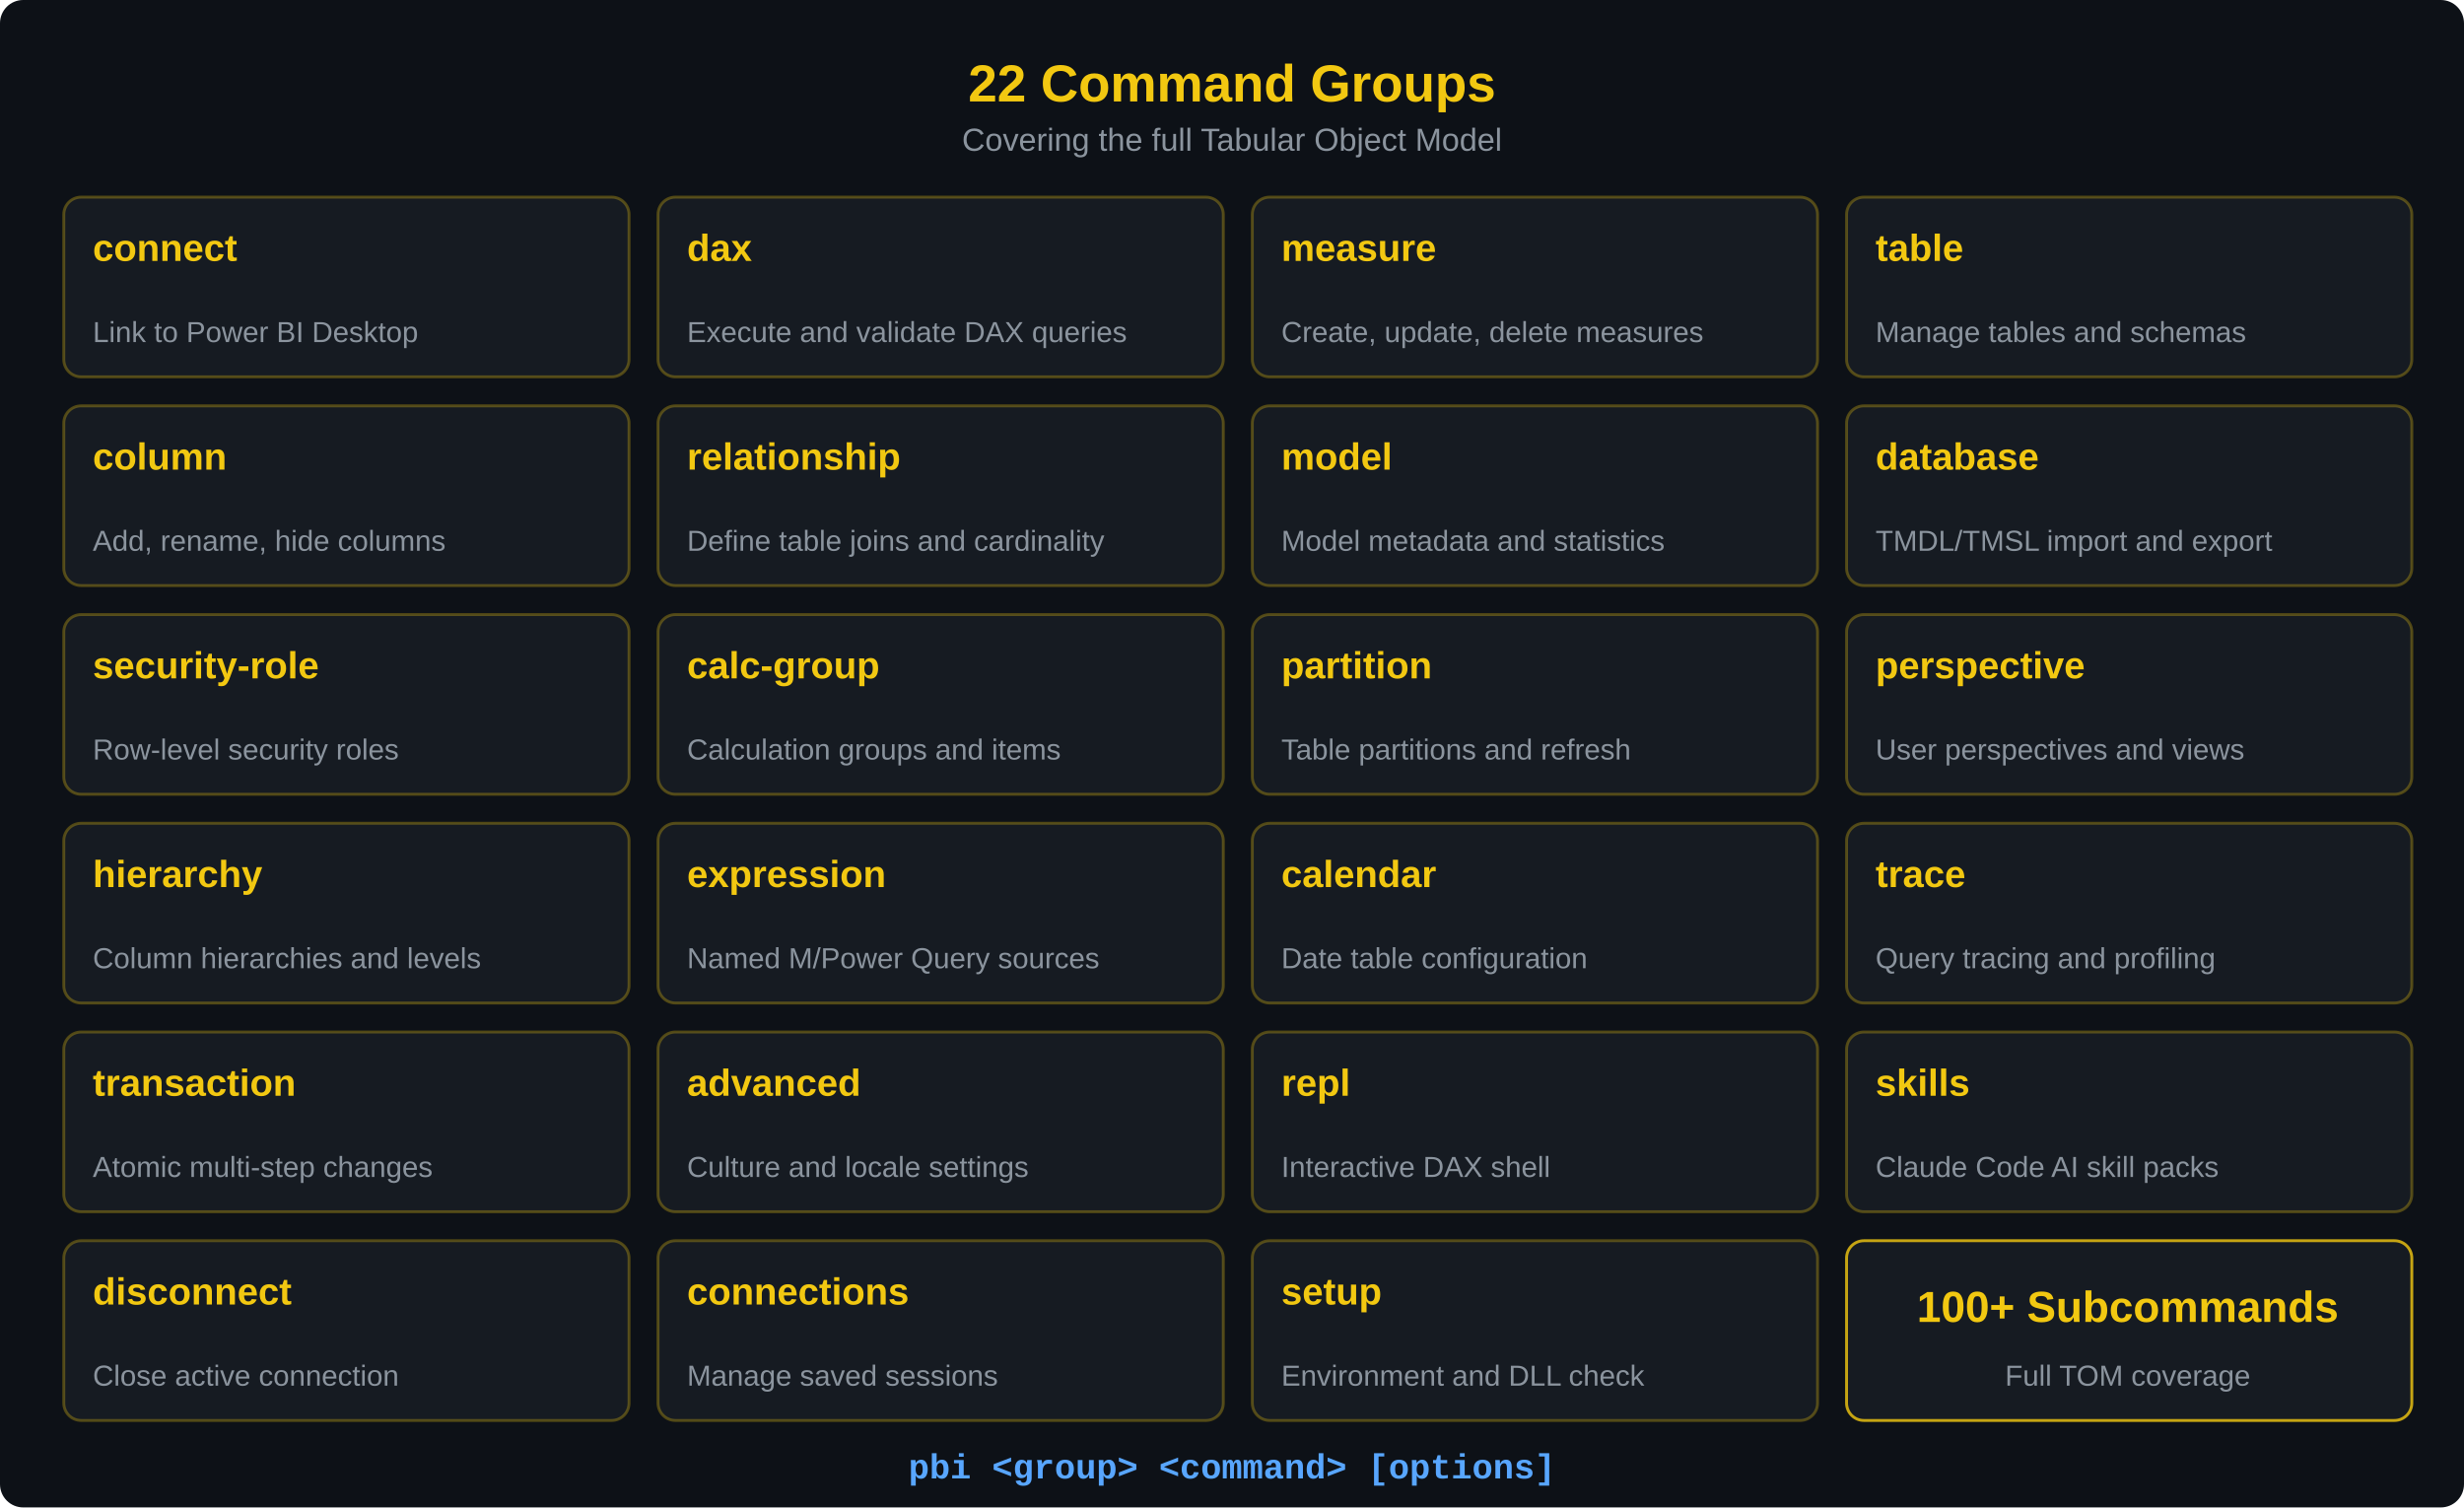
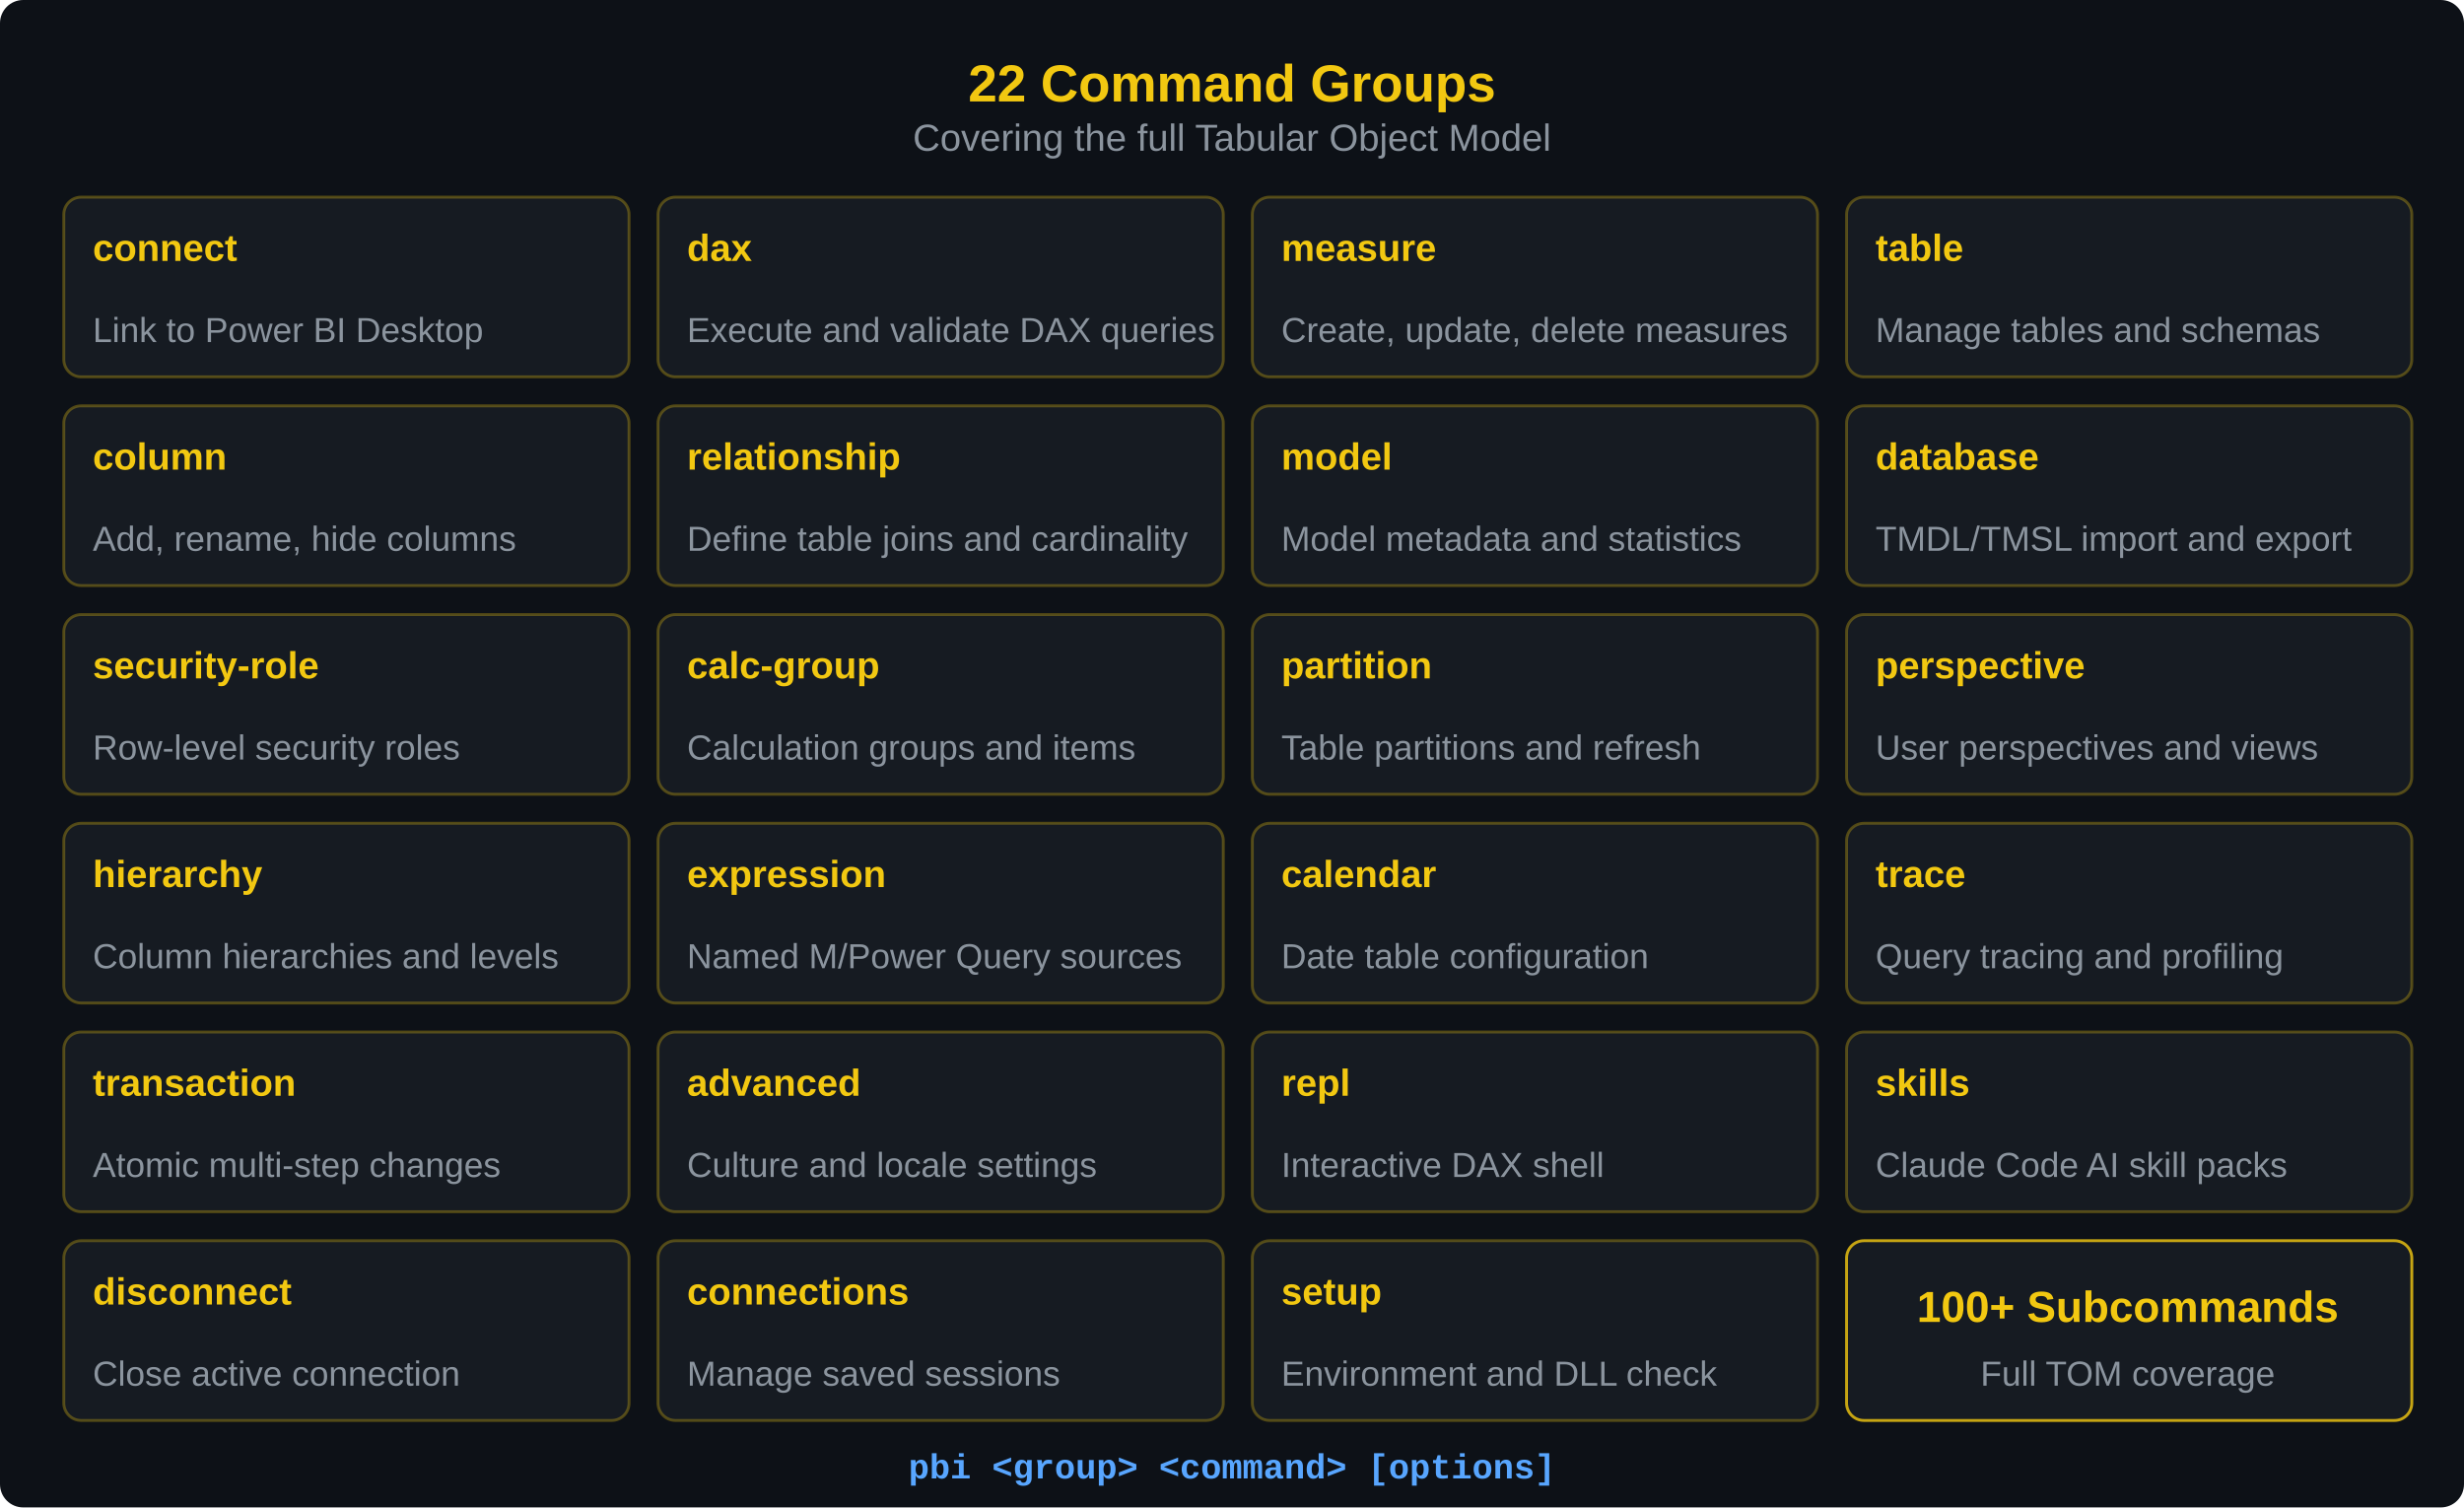
<svg xmlns="http://www.w3.org/2000/svg" width="850" height="520" viewBox="0 0 850 520">
  <rect width="100%" height="100%" fill="#0d1117" rx="8" />
  <text x="425" y="35" font-family="'Segoe UI', Arial, sans-serif" font-size="18" fill="#F2C811" text-anchor="middle" font-weight="bold">22 Command Groups</text>
-   <text x="425" y="52" font-family="'Segoe UI', Arial, sans-serif" font-size="11" fill="#8b949e" text-anchor="middle">Covering the full Tabular Object Model</text>
+   <text x="425" y="52" font-family="'Segoe UI', Arial, sans-serif" font-size="13" fill="#8b949e" text-anchor="middle">Covering the full Tabular Object Model</text>
  <rect x="22" y="68" width="195" height="62" rx="6" fill="#161b22" stroke="#F2C811" stroke-opacity="0.3" />
  <text x="32" y="90" font-family="'Segoe UI', Arial, sans-serif" font-size="13" fill="#F2C811" font-weight="bold">connect</text>
-   <text x="32" y="118" font-family="'Segoe UI', Arial, sans-serif" font-size="10" fill="#8b949e">Link to Power BI Desktop</text>
+   <text x="32" y="118" font-family="'Segoe UI', Arial, sans-serif" font-size="12" fill="#8b949e">Link to Power BI Desktop</text>
  <rect x="227" y="68" width="195" height="62" rx="6" fill="#161b22" stroke="#F2C811" stroke-opacity="0.3" />
  <text x="237" y="90" font-family="'Segoe UI', Arial, sans-serif" font-size="13" fill="#F2C811" font-weight="bold">dax</text>
-   <text x="237" y="118" font-family="'Segoe UI', Arial, sans-serif" font-size="10" fill="#8b949e">Execute and validate DAX queries</text>
+   <text x="237" y="118" font-family="'Segoe UI', Arial, sans-serif" font-size="12" fill="#8b949e">Execute and validate DAX queries</text>
  <rect x="432" y="68" width="195" height="62" rx="6" fill="#161b22" stroke="#F2C811" stroke-opacity="0.3" />
  <text x="442" y="90" font-family="'Segoe UI', Arial, sans-serif" font-size="13" fill="#F2C811" font-weight="bold">measure</text>
-   <text x="442" y="118" font-family="'Segoe UI', Arial, sans-serif" font-size="10" fill="#8b949e">Create, update, delete measures</text>
+   <text x="442" y="118" font-family="'Segoe UI', Arial, sans-serif" font-size="12" fill="#8b949e">Create, update, delete measures</text>
  <rect x="637" y="68" width="195" height="62" rx="6" fill="#161b22" stroke="#F2C811" stroke-opacity="0.3" />
  <text x="647" y="90" font-family="'Segoe UI', Arial, sans-serif" font-size="13" fill="#F2C811" font-weight="bold">table</text>
-   <text x="647" y="118" font-family="'Segoe UI', Arial, sans-serif" font-size="10" fill="#8b949e">Manage tables and schemas</text>
+   <text x="647" y="118" font-family="'Segoe UI', Arial, sans-serif" font-size="12" fill="#8b949e">Manage tables and schemas</text>
  <rect x="22" y="140" width="195" height="62" rx="6" fill="#161b22" stroke="#F2C811" stroke-opacity="0.3" />
  <text x="32" y="162" font-family="'Segoe UI', Arial, sans-serif" font-size="13" fill="#F2C811" font-weight="bold">column</text>
-   <text x="32" y="190" font-family="'Segoe UI', Arial, sans-serif" font-size="10" fill="#8b949e">Add, rename, hide columns</text>
+   <text x="32" y="190" font-family="'Segoe UI', Arial, sans-serif" font-size="12" fill="#8b949e">Add, rename, hide columns</text>
  <rect x="227" y="140" width="195" height="62" rx="6" fill="#161b22" stroke="#F2C811" stroke-opacity="0.3" />
  <text x="237" y="162" font-family="'Segoe UI', Arial, sans-serif" font-size="13" fill="#F2C811" font-weight="bold">relationship</text>
-   <text x="237" y="190" font-family="'Segoe UI', Arial, sans-serif" font-size="10" fill="#8b949e">Define table joins and cardinality</text>
+   <text x="237" y="190" font-family="'Segoe UI', Arial, sans-serif" font-size="12" fill="#8b949e">Define table joins and cardinality</text>
  <rect x="432" y="140" width="195" height="62" rx="6" fill="#161b22" stroke="#F2C811" stroke-opacity="0.3" />
  <text x="442" y="162" font-family="'Segoe UI', Arial, sans-serif" font-size="13" fill="#F2C811" font-weight="bold">model</text>
-   <text x="442" y="190" font-family="'Segoe UI', Arial, sans-serif" font-size="10" fill="#8b949e">Model metadata and statistics</text>
+   <text x="442" y="190" font-family="'Segoe UI', Arial, sans-serif" font-size="12" fill="#8b949e">Model metadata and statistics</text>
  <rect x="637" y="140" width="195" height="62" rx="6" fill="#161b22" stroke="#F2C811" stroke-opacity="0.3" />
  <text x="647" y="162" font-family="'Segoe UI', Arial, sans-serif" font-size="13" fill="#F2C811" font-weight="bold">database</text>
-   <text x="647" y="190" font-family="'Segoe UI', Arial, sans-serif" font-size="10" fill="#8b949e">TMDL/TMSL import and export</text>
+   <text x="647" y="190" font-family="'Segoe UI', Arial, sans-serif" font-size="12" fill="#8b949e">TMDL/TMSL import and export</text>
  <rect x="22" y="212" width="195" height="62" rx="6" fill="#161b22" stroke="#F2C811" stroke-opacity="0.3" />
  <text x="32" y="234" font-family="'Segoe UI', Arial, sans-serif" font-size="13" fill="#F2C811" font-weight="bold">security-role</text>
-   <text x="32" y="262" font-family="'Segoe UI', Arial, sans-serif" font-size="10" fill="#8b949e">Row-level security roles</text>
+   <text x="32" y="262" font-family="'Segoe UI', Arial, sans-serif" font-size="12" fill="#8b949e">Row-level security roles</text>
  <rect x="227" y="212" width="195" height="62" rx="6" fill="#161b22" stroke="#F2C811" stroke-opacity="0.3" />
  <text x="237" y="234" font-family="'Segoe UI', Arial, sans-serif" font-size="13" fill="#F2C811" font-weight="bold">calc-group</text>
-   <text x="237" y="262" font-family="'Segoe UI', Arial, sans-serif" font-size="10" fill="#8b949e">Calculation groups and items</text>
+   <text x="237" y="262" font-family="'Segoe UI', Arial, sans-serif" font-size="12" fill="#8b949e">Calculation groups and items</text>
  <rect x="432" y="212" width="195" height="62" rx="6" fill="#161b22" stroke="#F2C811" stroke-opacity="0.3" />
  <text x="442" y="234" font-family="'Segoe UI', Arial, sans-serif" font-size="13" fill="#F2C811" font-weight="bold">partition</text>
-   <text x="442" y="262" font-family="'Segoe UI', Arial, sans-serif" font-size="10" fill="#8b949e">Table partitions and refresh</text>
+   <text x="442" y="262" font-family="'Segoe UI', Arial, sans-serif" font-size="12" fill="#8b949e">Table partitions and refresh</text>
  <rect x="637" y="212" width="195" height="62" rx="6" fill="#161b22" stroke="#F2C811" stroke-opacity="0.3" />
  <text x="647" y="234" font-family="'Segoe UI', Arial, sans-serif" font-size="13" fill="#F2C811" font-weight="bold">perspective</text>
-   <text x="647" y="262" font-family="'Segoe UI', Arial, sans-serif" font-size="10" fill="#8b949e">User perspectives and views</text>
+   <text x="647" y="262" font-family="'Segoe UI', Arial, sans-serif" font-size="12" fill="#8b949e">User perspectives and views</text>
  <rect x="22" y="284" width="195" height="62" rx="6" fill="#161b22" stroke="#F2C811" stroke-opacity="0.3" />
  <text x="32" y="306" font-family="'Segoe UI', Arial, sans-serif" font-size="13" fill="#F2C811" font-weight="bold">hierarchy</text>
-   <text x="32" y="334" font-family="'Segoe UI', Arial, sans-serif" font-size="10" fill="#8b949e">Column hierarchies and levels</text>
+   <text x="32" y="334" font-family="'Segoe UI', Arial, sans-serif" font-size="12" fill="#8b949e">Column hierarchies and levels</text>
  <rect x="227" y="284" width="195" height="62" rx="6" fill="#161b22" stroke="#F2C811" stroke-opacity="0.3" />
  <text x="237" y="306" font-family="'Segoe UI', Arial, sans-serif" font-size="13" fill="#F2C811" font-weight="bold">expression</text>
-   <text x="237" y="334" font-family="'Segoe UI', Arial, sans-serif" font-size="10" fill="#8b949e">Named M/Power Query sources</text>
+   <text x="237" y="334" font-family="'Segoe UI', Arial, sans-serif" font-size="12" fill="#8b949e">Named M/Power Query sources</text>
  <rect x="432" y="284" width="195" height="62" rx="6" fill="#161b22" stroke="#F2C811" stroke-opacity="0.3" />
  <text x="442" y="306" font-family="'Segoe UI', Arial, sans-serif" font-size="13" fill="#F2C811" font-weight="bold">calendar</text>
-   <text x="442" y="334" font-family="'Segoe UI', Arial, sans-serif" font-size="10" fill="#8b949e">Date table configuration</text>
+   <text x="442" y="334" font-family="'Segoe UI', Arial, sans-serif" font-size="12" fill="#8b949e">Date table configuration</text>
  <rect x="637" y="284" width="195" height="62" rx="6" fill="#161b22" stroke="#F2C811" stroke-opacity="0.3" />
  <text x="647" y="306" font-family="'Segoe UI', Arial, sans-serif" font-size="13" fill="#F2C811" font-weight="bold">trace</text>
-   <text x="647" y="334" font-family="'Segoe UI', Arial, sans-serif" font-size="10" fill="#8b949e">Query tracing and profiling</text>
+   <text x="647" y="334" font-family="'Segoe UI', Arial, sans-serif" font-size="12" fill="#8b949e">Query tracing and profiling</text>
  <rect x="22" y="356" width="195" height="62" rx="6" fill="#161b22" stroke="#F2C811" stroke-opacity="0.3" />
  <text x="32" y="378" font-family="'Segoe UI', Arial, sans-serif" font-size="13" fill="#F2C811" font-weight="bold">transaction</text>
-   <text x="32" y="406" font-family="'Segoe UI', Arial, sans-serif" font-size="10" fill="#8b949e">Atomic multi-step changes</text>
+   <text x="32" y="406" font-family="'Segoe UI', Arial, sans-serif" font-size="12" fill="#8b949e">Atomic multi-step changes</text>
  <rect x="227" y="356" width="195" height="62" rx="6" fill="#161b22" stroke="#F2C811" stroke-opacity="0.3" />
  <text x="237" y="378" font-family="'Segoe UI', Arial, sans-serif" font-size="13" fill="#F2C811" font-weight="bold">advanced</text>
-   <text x="237" y="406" font-family="'Segoe UI', Arial, sans-serif" font-size="10" fill="#8b949e">Culture and locale settings</text>
+   <text x="237" y="406" font-family="'Segoe UI', Arial, sans-serif" font-size="12" fill="#8b949e">Culture and locale settings</text>
  <rect x="432" y="356" width="195" height="62" rx="6" fill="#161b22" stroke="#F2C811" stroke-opacity="0.3" />
  <text x="442" y="378" font-family="'Segoe UI', Arial, sans-serif" font-size="13" fill="#F2C811" font-weight="bold">repl</text>
-   <text x="442" y="406" font-family="'Segoe UI', Arial, sans-serif" font-size="10" fill="#8b949e">Interactive DAX shell</text>
+   <text x="442" y="406" font-family="'Segoe UI', Arial, sans-serif" font-size="12" fill="#8b949e">Interactive DAX shell</text>
  <rect x="637" y="356" width="195" height="62" rx="6" fill="#161b22" stroke="#F2C811" stroke-opacity="0.3" />
  <text x="647" y="378" font-family="'Segoe UI', Arial, sans-serif" font-size="13" fill="#F2C811" font-weight="bold">skills</text>
-   <text x="647" y="406" font-family="'Segoe UI', Arial, sans-serif" font-size="10" fill="#8b949e">Claude Code AI skill packs</text>
+   <text x="647" y="406" font-family="'Segoe UI', Arial, sans-serif" font-size="12" fill="#8b949e">Claude Code AI skill packs</text>
  <rect x="22" y="428" width="195" height="62" rx="6" fill="#161b22" stroke="#F2C811" stroke-opacity="0.3" />
  <text x="32" y="450" font-family="'Segoe UI', Arial, sans-serif" font-size="13" fill="#F2C811" font-weight="bold">disconnect</text>
-   <text x="32" y="478" font-family="'Segoe UI', Arial, sans-serif" font-size="10" fill="#8b949e">Close active connection</text>
+   <text x="32" y="478" font-family="'Segoe UI', Arial, sans-serif" font-size="12" fill="#8b949e">Close active connection</text>
  <rect x="227" y="428" width="195" height="62" rx="6" fill="#161b22" stroke="#F2C811" stroke-opacity="0.3" />
  <text x="237" y="450" font-family="'Segoe UI', Arial, sans-serif" font-size="13" fill="#F2C811" font-weight="bold">connections</text>
-   <text x="237" y="478" font-family="'Segoe UI', Arial, sans-serif" font-size="10" fill="#8b949e">Manage saved sessions</text>
+   <text x="237" y="478" font-family="'Segoe UI', Arial, sans-serif" font-size="12" fill="#8b949e">Manage saved sessions</text>
  <rect x="432" y="428" width="195" height="62" rx="6" fill="#161b22" stroke="#F2C811" stroke-opacity="0.3" />
  <text x="442" y="450" font-family="'Segoe UI', Arial, sans-serif" font-size="13" fill="#F2C811" font-weight="bold">setup</text>
-   <text x="442" y="478" font-family="'Segoe UI', Arial, sans-serif" font-size="10" fill="#8b949e">Environment and DLL check</text>
+   <text x="442" y="478" font-family="'Segoe UI', Arial, sans-serif" font-size="12" fill="#8b949e">Environment and DLL check</text>
  <rect x="637" y="428" width="195" height="62" rx="6" fill="#161b22" stroke="#F2C811" stroke-opacity="0.8" />
  <text x="734" y="456" font-family="'Segoe UI', Arial, sans-serif" font-size="15" fill="#F2C811" text-anchor="middle" font-weight="bold">100+ Subcommands</text>
-   <text x="734" y="478" font-family="'Segoe UI', Arial, sans-serif" font-size="10" fill="#8b949e" text-anchor="middle">Full TOM coverage</text>
+   <text x="734" y="478" font-family="'Segoe UI', Arial, sans-serif" font-size="12" fill="#8b949e" text-anchor="middle">Full TOM coverage</text>
  <text x="425" y="510" font-family="'Courier New', Courier, monospace" font-size="12" fill="#58a6ff" text-anchor="middle" font-weight="bold">pbi &lt;group&gt; &lt;command&gt; [options]</text>
</svg>
